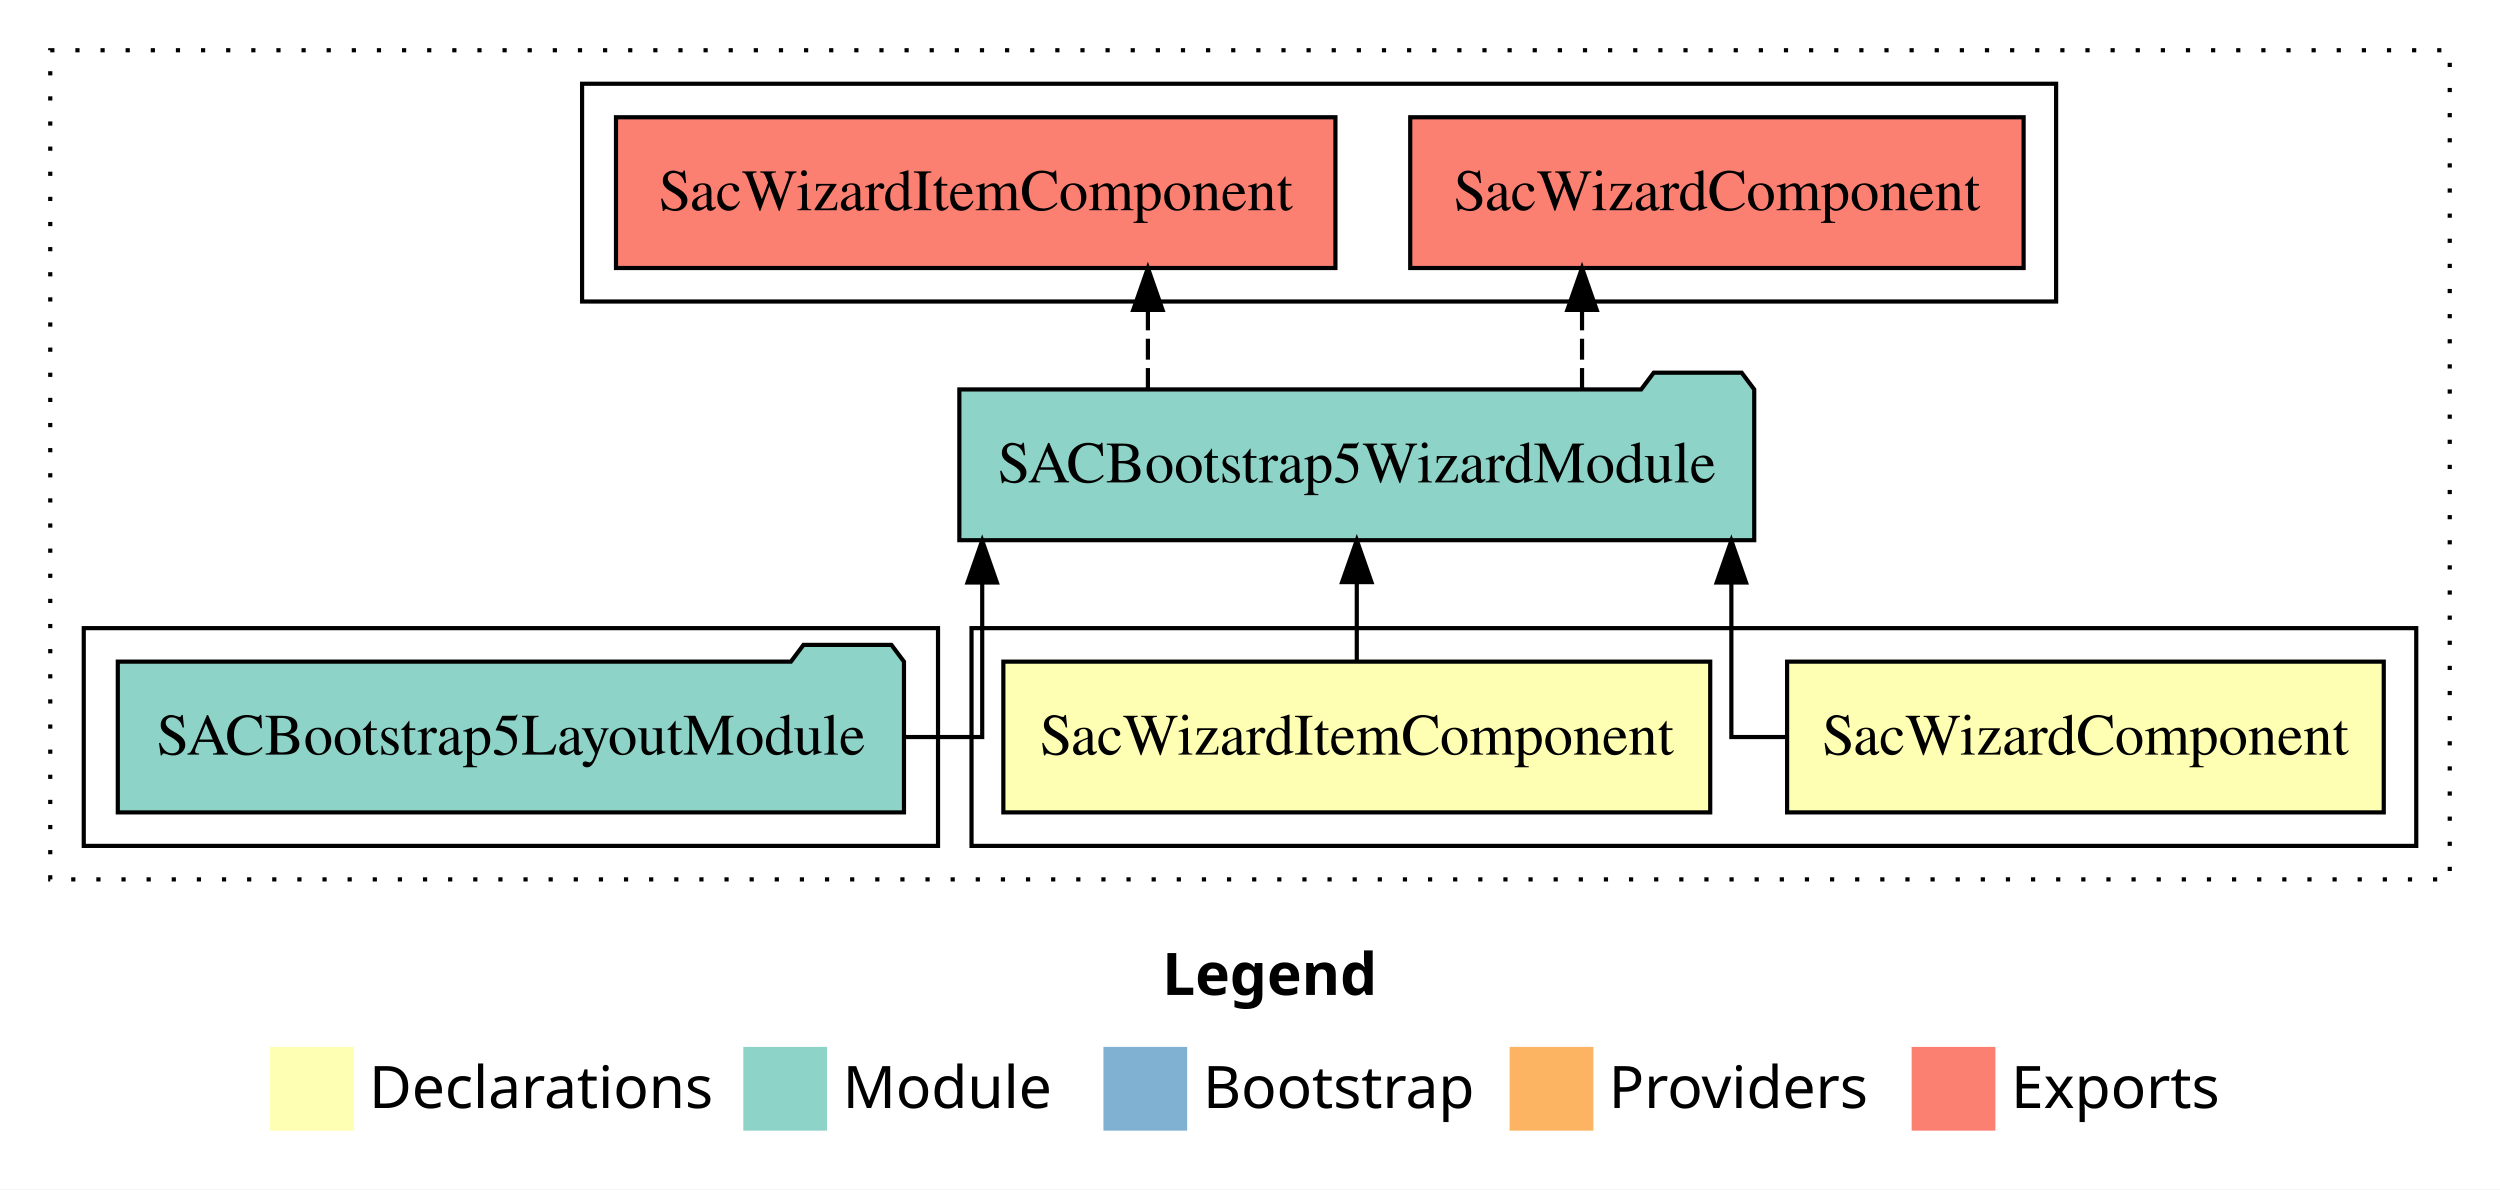
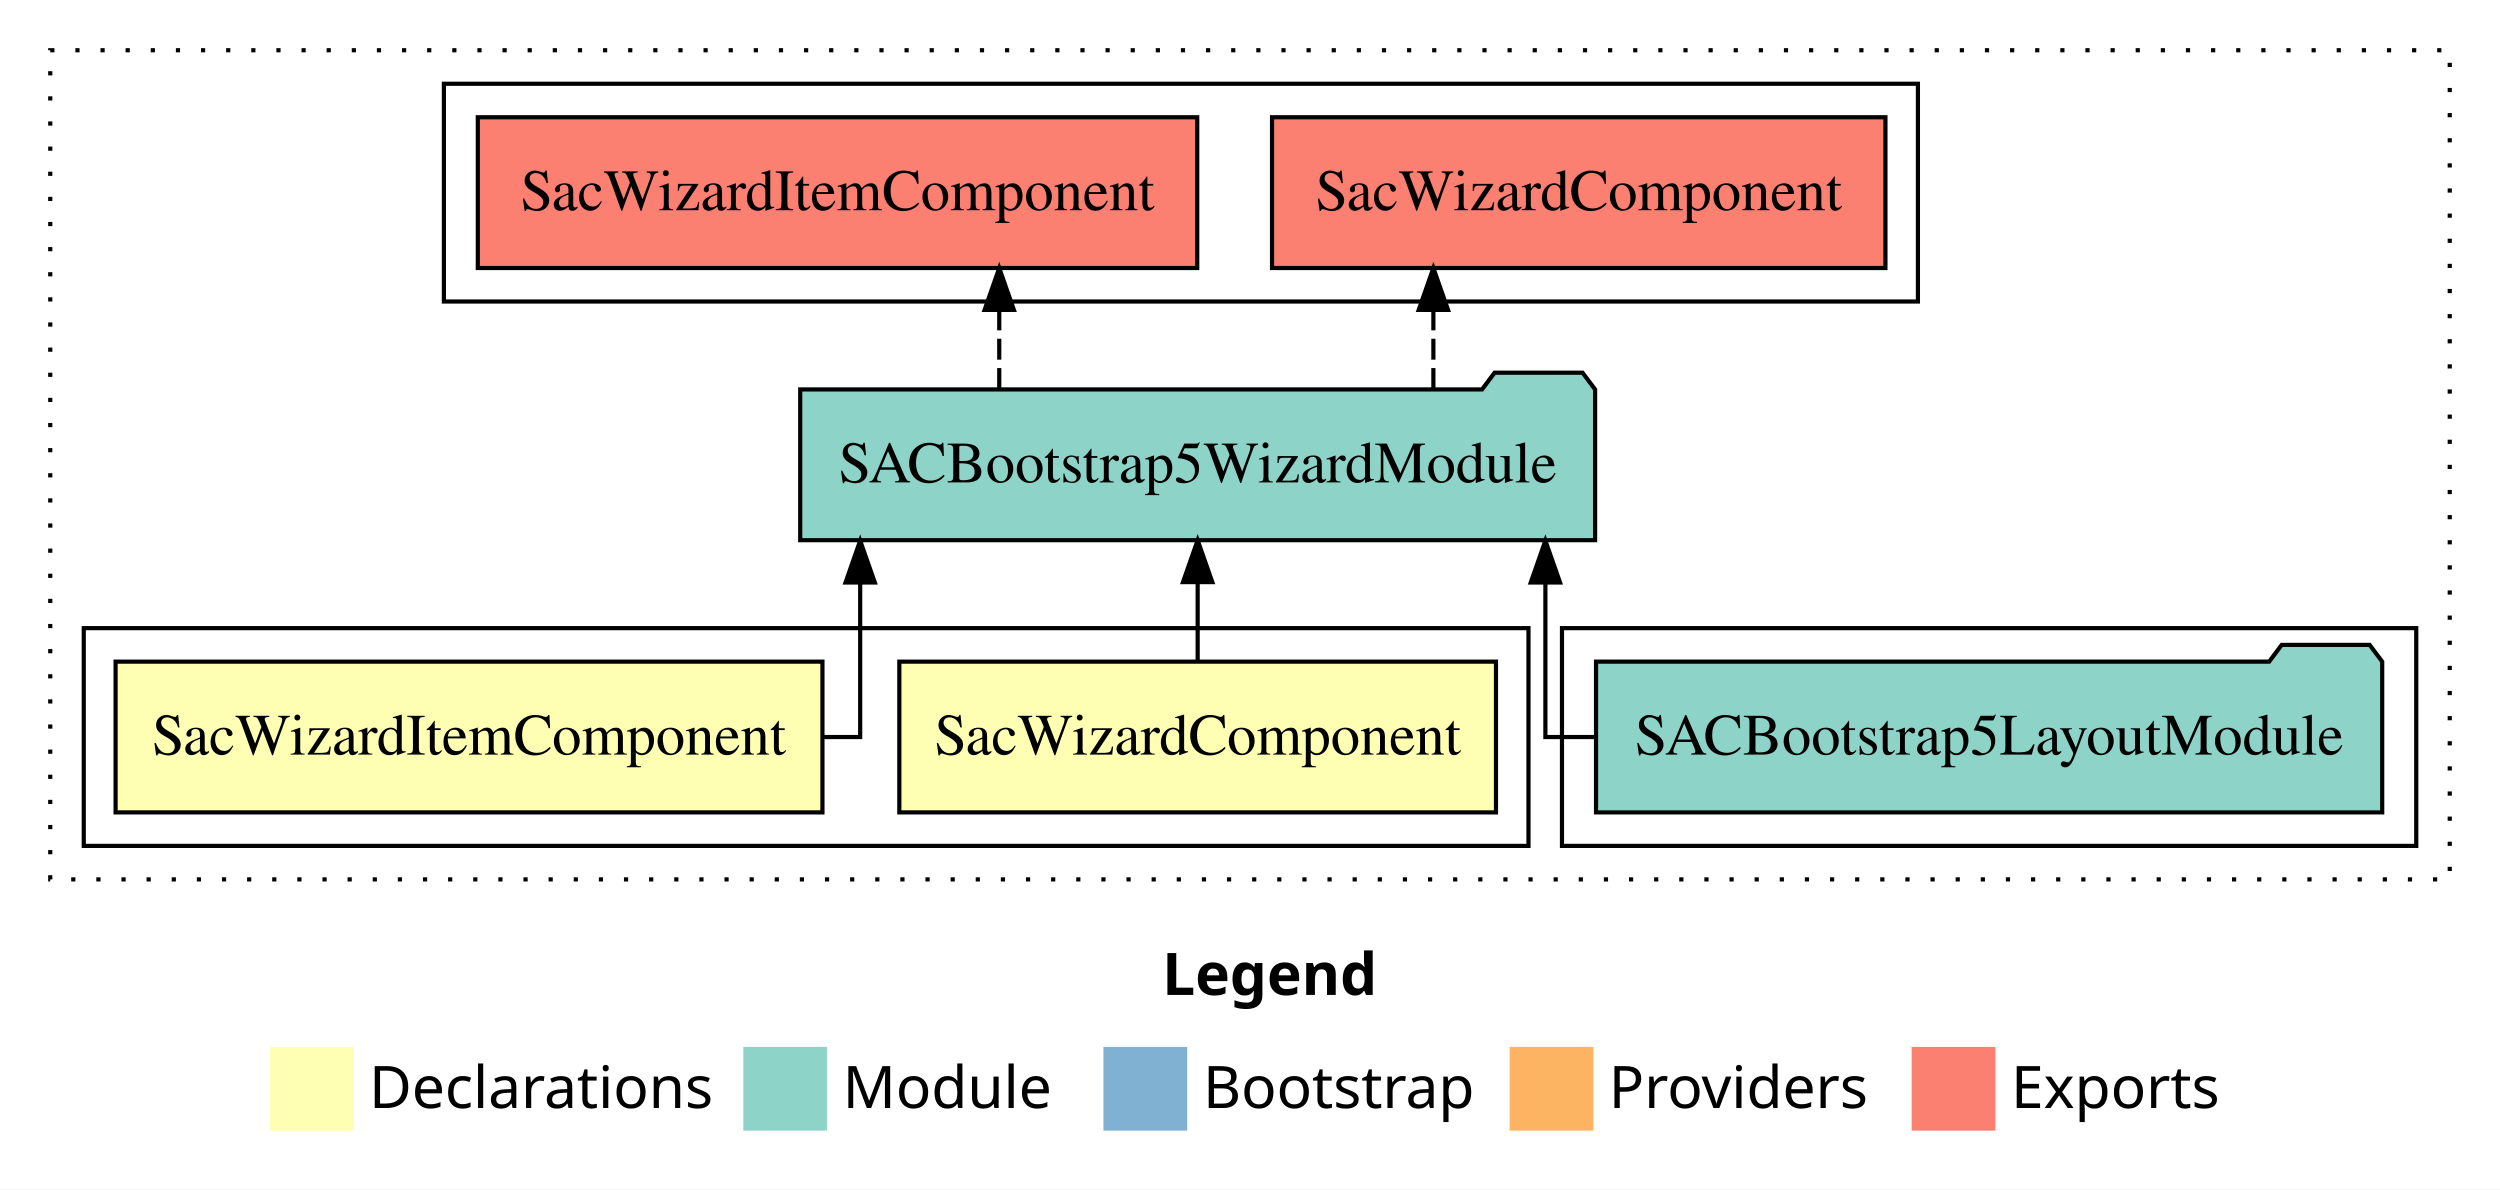
<svg xmlns="http://www.w3.org/2000/svg" width="597pt" height="284pt" viewBox="0.00 0.00 597.00 284.00">
  <g id="graph0" class="graph" transform="scale(1 1) rotate(0) translate(4 280)">
    <polygon fill="white" stroke="transparent" points="-4,4 -4,-280 593,-280 593,4 -4,4" />
    <text text-anchor="start" x="273.51" y="-42.4" font-family="Times-12" font-weight="bold" font-size="14.00">Legend</text>
    <polygon fill="#ffffb3" stroke="transparent" points="60.5,-10 60.5,-30 80.5,-30 80.5,-10 60.5,-10" />
    <text text-anchor="start" x="84.13" y="-15.4" font-family="Times-12" font-size="14.00">  Declarations</text>
    <polygon fill="#8dd3c7" stroke="transparent" points="173.5,-10 173.5,-30 193.5,-30 193.5,-10 173.5,-10" />
    <text text-anchor="start" x="197.23" y="-15.4" font-family="Times-12" font-size="14.00">  Module</text>
    <polygon fill="#80b1d3" stroke="transparent" points="259.5,-10 259.5,-30 279.5,-30 279.5,-10 259.5,-10" />
    <text text-anchor="start" x="283.28" y="-15.4" font-family="Times-12" font-size="14.00">  Bootstrap</text>
    <polygon fill="#fdb462" stroke="transparent" points="356.5,-10 356.5,-30 376.5,-30 376.5,-10 356.5,-10" />
    <text text-anchor="start" x="380.17" y="-15.4" font-family="Times-12" font-size="14.00">  Providers</text>
    <polygon fill="#fb8072" stroke="transparent" points="452.5,-10 452.5,-30 472.5,-30 472.5,-10 452.5,-10" />
    <text text-anchor="start" x="476.23" y="-15.4" font-family="Times-12" font-size="14.00">  Exports</text>
    <g id="clust1" class="cluster">
      <polygon fill="none" stroke="black" stroke-dasharray="1,5" points="8,-70 8,-268 581,-268 581,-70 8,-70" />
    </g>
-     <g id="clust2" class="cluster">
-       <polygon fill="none" stroke="black" points="228,-78 228,-130 573,-130 573,-78 228,-78" />
-     </g>
    <g id="clust5" class="cluster">
-       <polygon fill="none" stroke="black" points="16,-78 16,-130 220,-130 220,-78 16,-78" />
+       <polygon fill="none" stroke="black" points="369,-78 369,-130 573,-130 573,-78 369,-78" />
    </g>
    <g id="clust6" class="cluster">
-       <polygon fill="none" stroke="black" points="135,-208 135,-260 487,-260 487,-208 135,-208" />
+       <polygon fill="none" stroke="black" points="102,-208 102,-260 454,-260 454,-208 102,-208" />
+     </g>
+     <g id="clust2" class="cluster">
+       <polygon fill="none" stroke="black" points="16,-78 16,-130 361,-130 361,-78 16,-78" />
    </g>
    <g id="node1" class="node">
-       <polygon fill="#ffffb3" stroke="black" points="565.24,-122 422.76,-122 422.76,-86 565.24,-86 565.24,-122" />
-       <text text-anchor="middle" x="494" y="-99.8" font-family="Times,serif" font-size="14.00">SacWizardComponent</text>
+       <polygon fill="#ffffb3" stroke="black" points="353.24,-122 210.76,-122 210.76,-86 353.24,-86 353.24,-122" />
+       <text text-anchor="middle" x="282" y="-99.8" font-family="Times,serif" font-size="14.00">SacWizardComponent</text>
    </g>
    <g id="node3" class="node">
-       <polygon fill="#8dd3c7" stroke="black" points="414.91,-187 411.91,-191 390.91,-191 387.91,-187 225.09,-187 225.09,-151 414.91,-151 414.91,-187" />
-       <text text-anchor="middle" x="320" y="-164.8" font-family="Times,serif" font-size="14.00">SACBootstrap5WizardModule</text>
+       <polygon fill="#8dd3c7" stroke="black" points="376.91,-187 373.91,-191 352.91,-191 349.91,-187 187.09,-187 187.09,-151 376.91,-151 376.91,-187" />
+       <text text-anchor="middle" x="282" y="-164.8" font-family="Times,serif" font-size="14.00">SACBootstrap5WizardModule</text>
    </g>
    <g id="edge1" class="edge">
-       <path fill="none" stroke="black" d="M422.66,-104C414.74,-104 409.45,-104 409.45,-104 409.45,-104 409.45,-140.89 409.45,-140.89" />
-       <polygon fill="black" stroke="black" points="405.95,-140.89 409.45,-150.89 412.95,-140.89 405.95,-140.89" />
+       <path fill="none" stroke="black" d="M282,-122.11C282,-122.11 282,-140.99 282,-140.99" />
+       <polygon fill="black" stroke="black" points="278.5,-140.99 282,-150.99 285.5,-140.99 278.5,-140.99" />
    </g>
    <g id="node2" class="node">
-       <polygon fill="#ffffb3" stroke="black" points="404.4,-122 235.6,-122 235.6,-86 404.4,-86 404.4,-122" />
-       <text text-anchor="middle" x="320" y="-99.8" font-family="Times,serif" font-size="14.00">SacWizardItemComponent</text>
+       <polygon fill="#ffffb3" stroke="black" points="192.4,-122 23.6,-122 23.6,-86 192.4,-86 192.4,-122" />
+       <text text-anchor="middle" x="108" y="-99.8" font-family="Times,serif" font-size="14.00">SacWizardItemComponent</text>
    </g>
    <g id="edge2" class="edge">
-       <path fill="none" stroke="black" d="M320,-122.11C320,-122.11 320,-140.99 320,-140.99" />
-       <polygon fill="black" stroke="black" points="316.5,-140.99 320,-150.99 323.5,-140.99 316.5,-140.99" />
+       <path fill="none" stroke="black" d="M192.46,-104C197.99,-104 201.41,-104 201.41,-104 201.41,-104 201.41,-140.89 201.41,-140.89" />
+       <polygon fill="black" stroke="black" points="197.91,-140.89 201.41,-150.89 204.91,-140.89 197.91,-140.89" />
    </g>
    <g id="node5" class="node">
-       <polygon fill="#fb8072" stroke="black" points="479.24,-252 332.76,-252 332.76,-216 479.24,-216 479.24,-252" />
-       <text text-anchor="middle" x="406" y="-229.8" font-family="Times,serif" font-size="14.00">SacWizardComponent </text>
+       <polygon fill="#fb8072" stroke="black" points="446.24,-252 299.76,-252 299.76,-216 446.24,-216 446.24,-252" />
+       <text text-anchor="middle" x="373" y="-229.8" font-family="Times,serif" font-size="14.00">SacWizardComponent </text>
    </g>
    <g id="edge4" class="edge">
-       <path fill="none" stroke="black" stroke-dasharray="5,2" d="M373.79,-187.11C373.79,-187.11 373.79,-205.99 373.79,-205.99" />
-       <polygon fill="black" stroke="black" points="370.29,-205.99 373.79,-215.99 377.29,-205.99 370.29,-205.99" />
+       <path fill="none" stroke="black" stroke-dasharray="5,2" d="M338.29,-187.11C338.29,-187.11 338.29,-205.99 338.29,-205.99" />
+       <polygon fill="black" stroke="black" points="334.79,-205.99 338.29,-215.99 341.79,-205.99 334.79,-205.99" />
    </g>
    <g id="node6" class="node">
-       <polygon fill="#fb8072" stroke="black" points="314.9,-252 143.1,-252 143.1,-216 314.9,-216 314.9,-252" />
-       <text text-anchor="middle" x="229" y="-229.8" font-family="Times,serif" font-size="14.00">SacWizardItemComponent </text>
+       <polygon fill="#fb8072" stroke="black" points="281.9,-252 110.1,-252 110.1,-216 281.9,-216 281.9,-252" />
+       <text text-anchor="middle" x="196" y="-229.8" font-family="Times,serif" font-size="14.00">SacWizardItemComponent </text>
    </g>
    <g id="edge5" class="edge">
-       <path fill="none" stroke="black" stroke-dasharray="5,2" d="M270.12,-187.11C270.12,-187.11 270.12,-205.99 270.12,-205.99" />
-       <polygon fill="black" stroke="black" points="266.62,-205.99 270.12,-215.99 273.62,-205.99 266.62,-205.99" />
+       <path fill="none" stroke="black" stroke-dasharray="5,2" d="M234.62,-187.11C234.62,-187.11 234.62,-205.99 234.62,-205.99" />
+       <polygon fill="black" stroke="black" points="231.12,-205.99 234.62,-215.99 238.12,-205.99 231.12,-205.99" />
    </g>
    <g id="node4" class="node">
-       <polygon fill="#8dd3c7" stroke="black" points="211.87,-122 208.87,-126 187.87,-126 184.87,-122 24.13,-122 24.13,-86 211.87,-86 211.87,-122" />
-       <text text-anchor="middle" x="118" y="-99.8" font-family="Times,serif" font-size="14.00">SACBootstrap5LayoutModule</text>
+       <polygon fill="#8dd3c7" stroke="black" points="564.87,-122 561.87,-126 540.87,-126 537.87,-122 377.13,-122 377.13,-86 564.87,-86 564.87,-122" />
+       <text text-anchor="middle" x="471" y="-99.8" font-family="Times,serif" font-size="14.00">SACBootstrap5LayoutModule</text>
    </g>
    <g id="edge3" class="edge">
-       <path fill="none" stroke="black" d="M211.96,-104C223.07,-104 230.55,-104 230.55,-104 230.55,-104 230.55,-140.89 230.55,-140.89" />
-       <polygon fill="black" stroke="black" points="227.05,-140.89 230.55,-150.89 234.05,-140.89 227.05,-140.89" />
+       <path fill="none" stroke="black" d="M376.78,-104C369.58,-104 365.04,-104 365.04,-104 365.04,-104 365.04,-140.89 365.04,-140.89" />
+       <polygon fill="black" stroke="black" points="361.54,-140.89 365.04,-150.89 368.54,-140.89 361.54,-140.89" />
    </g>
  </g>
</svg>
